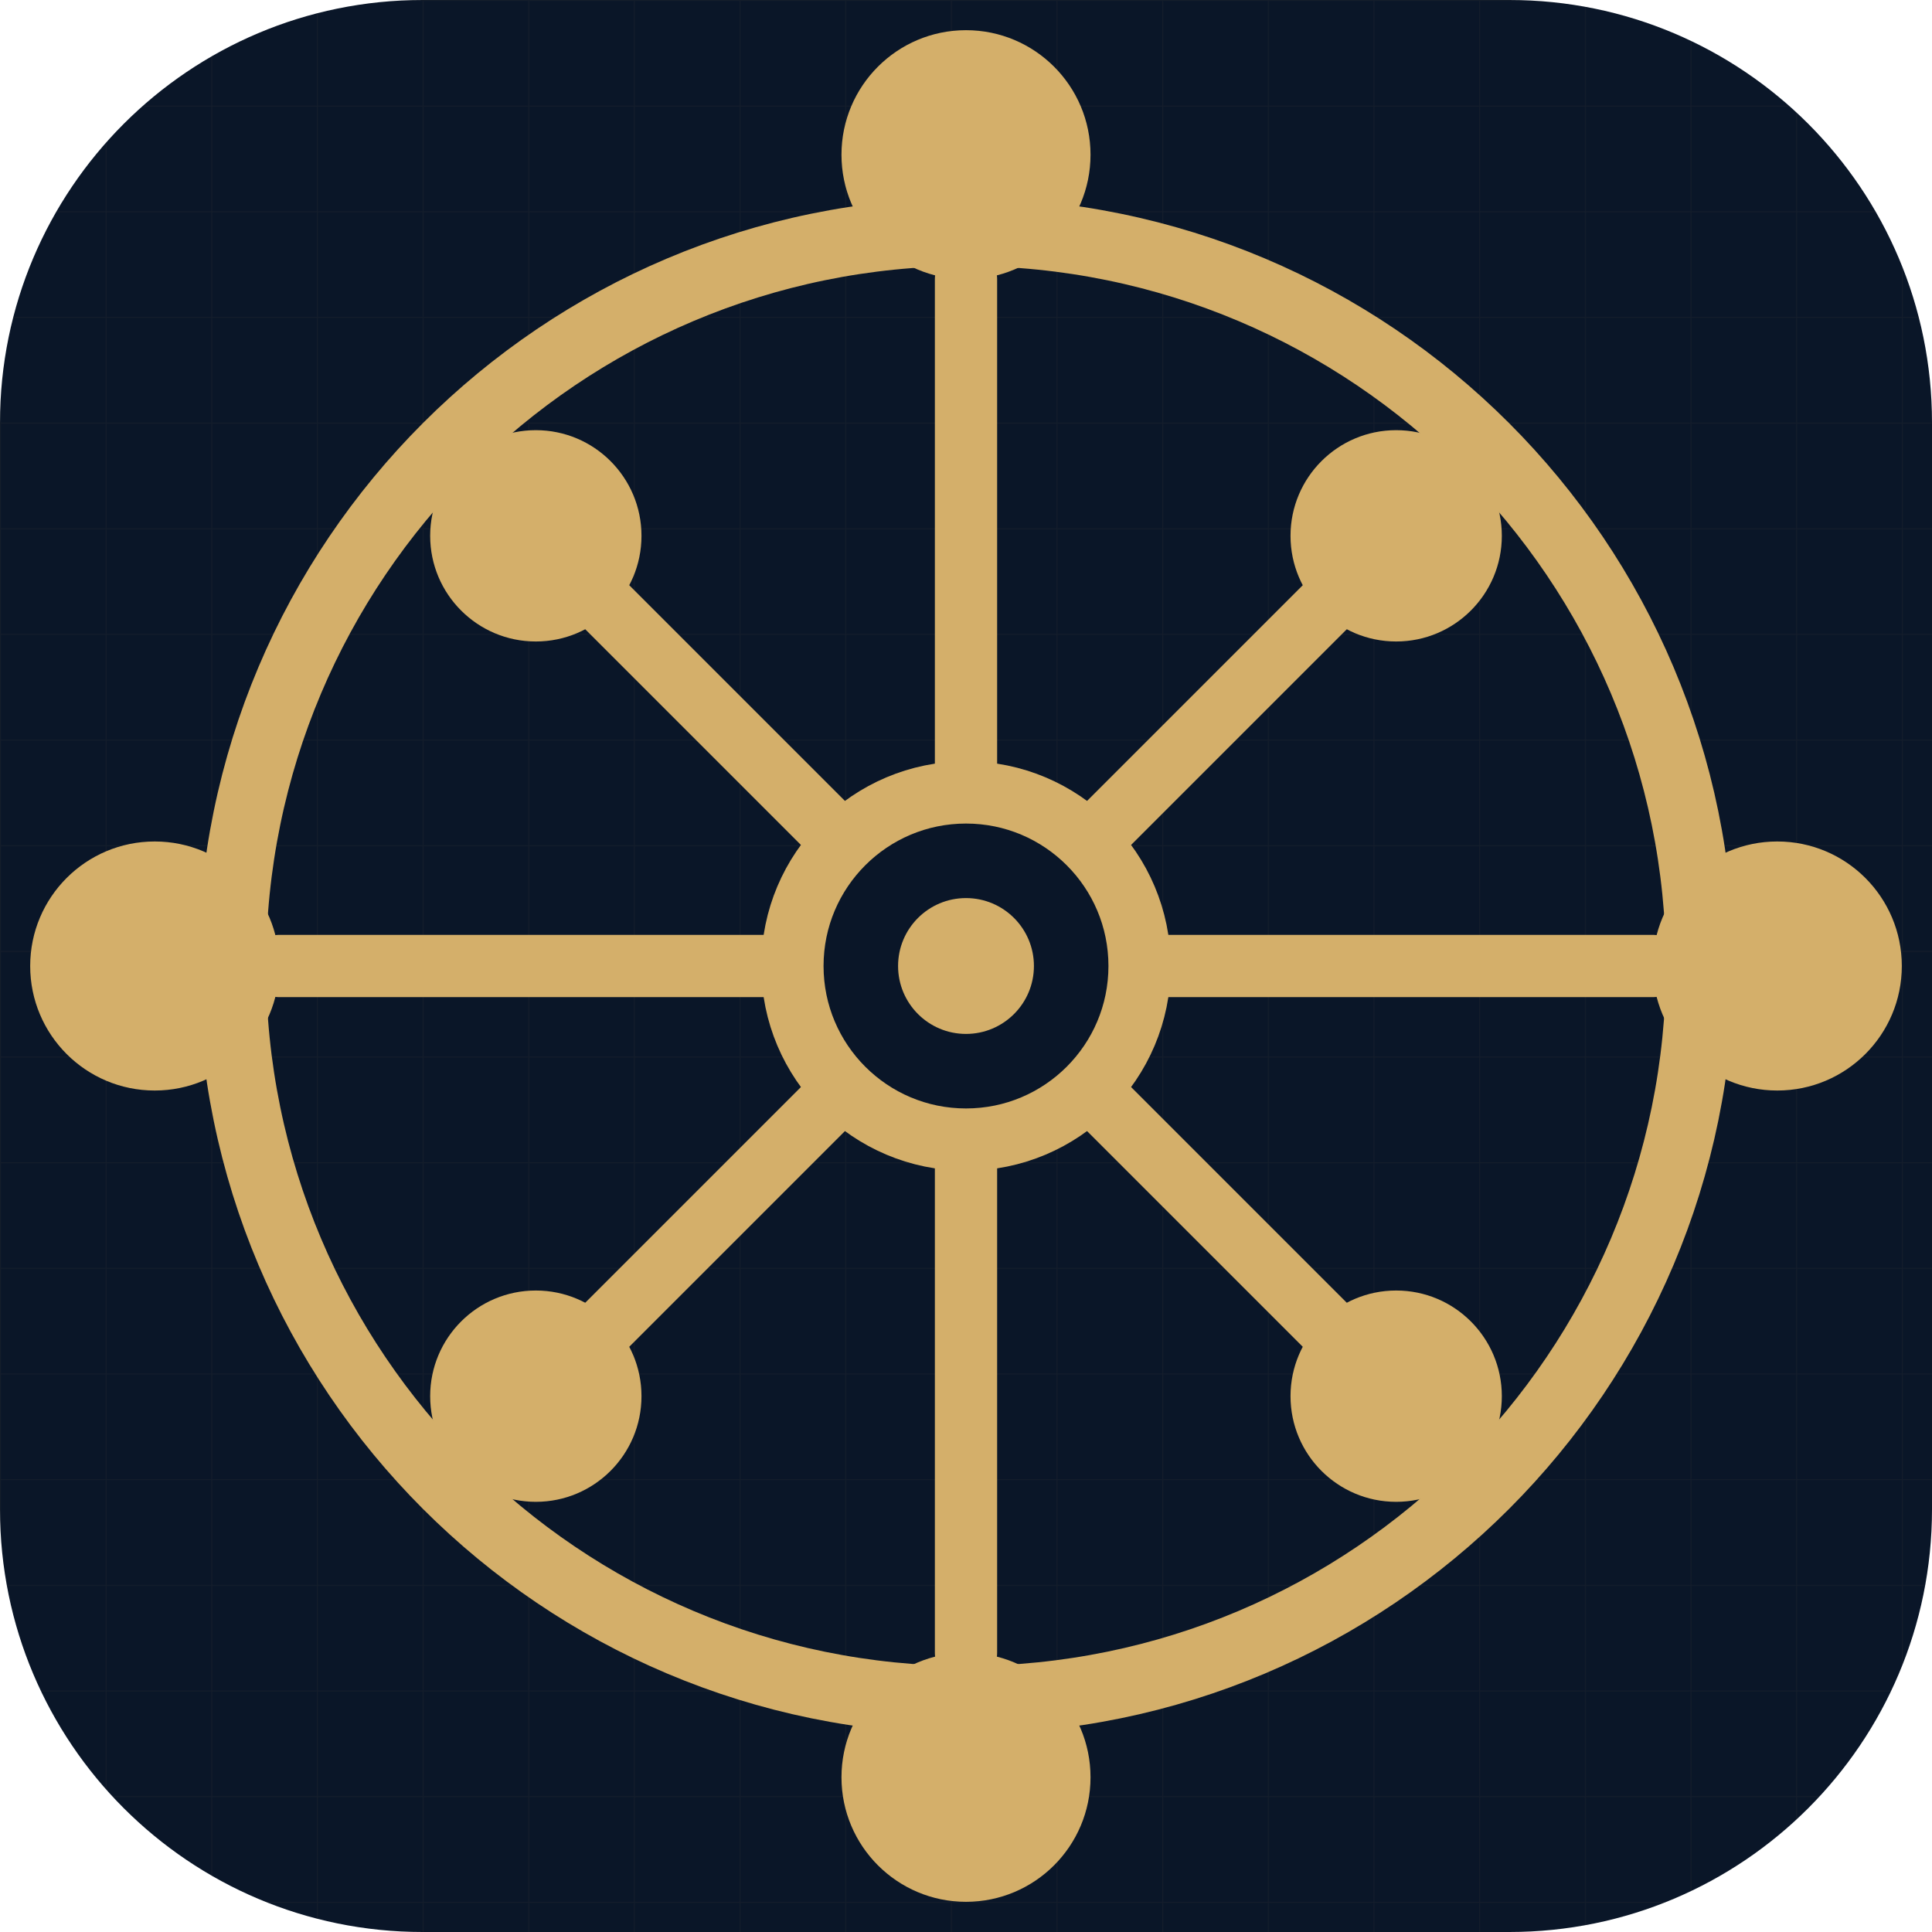
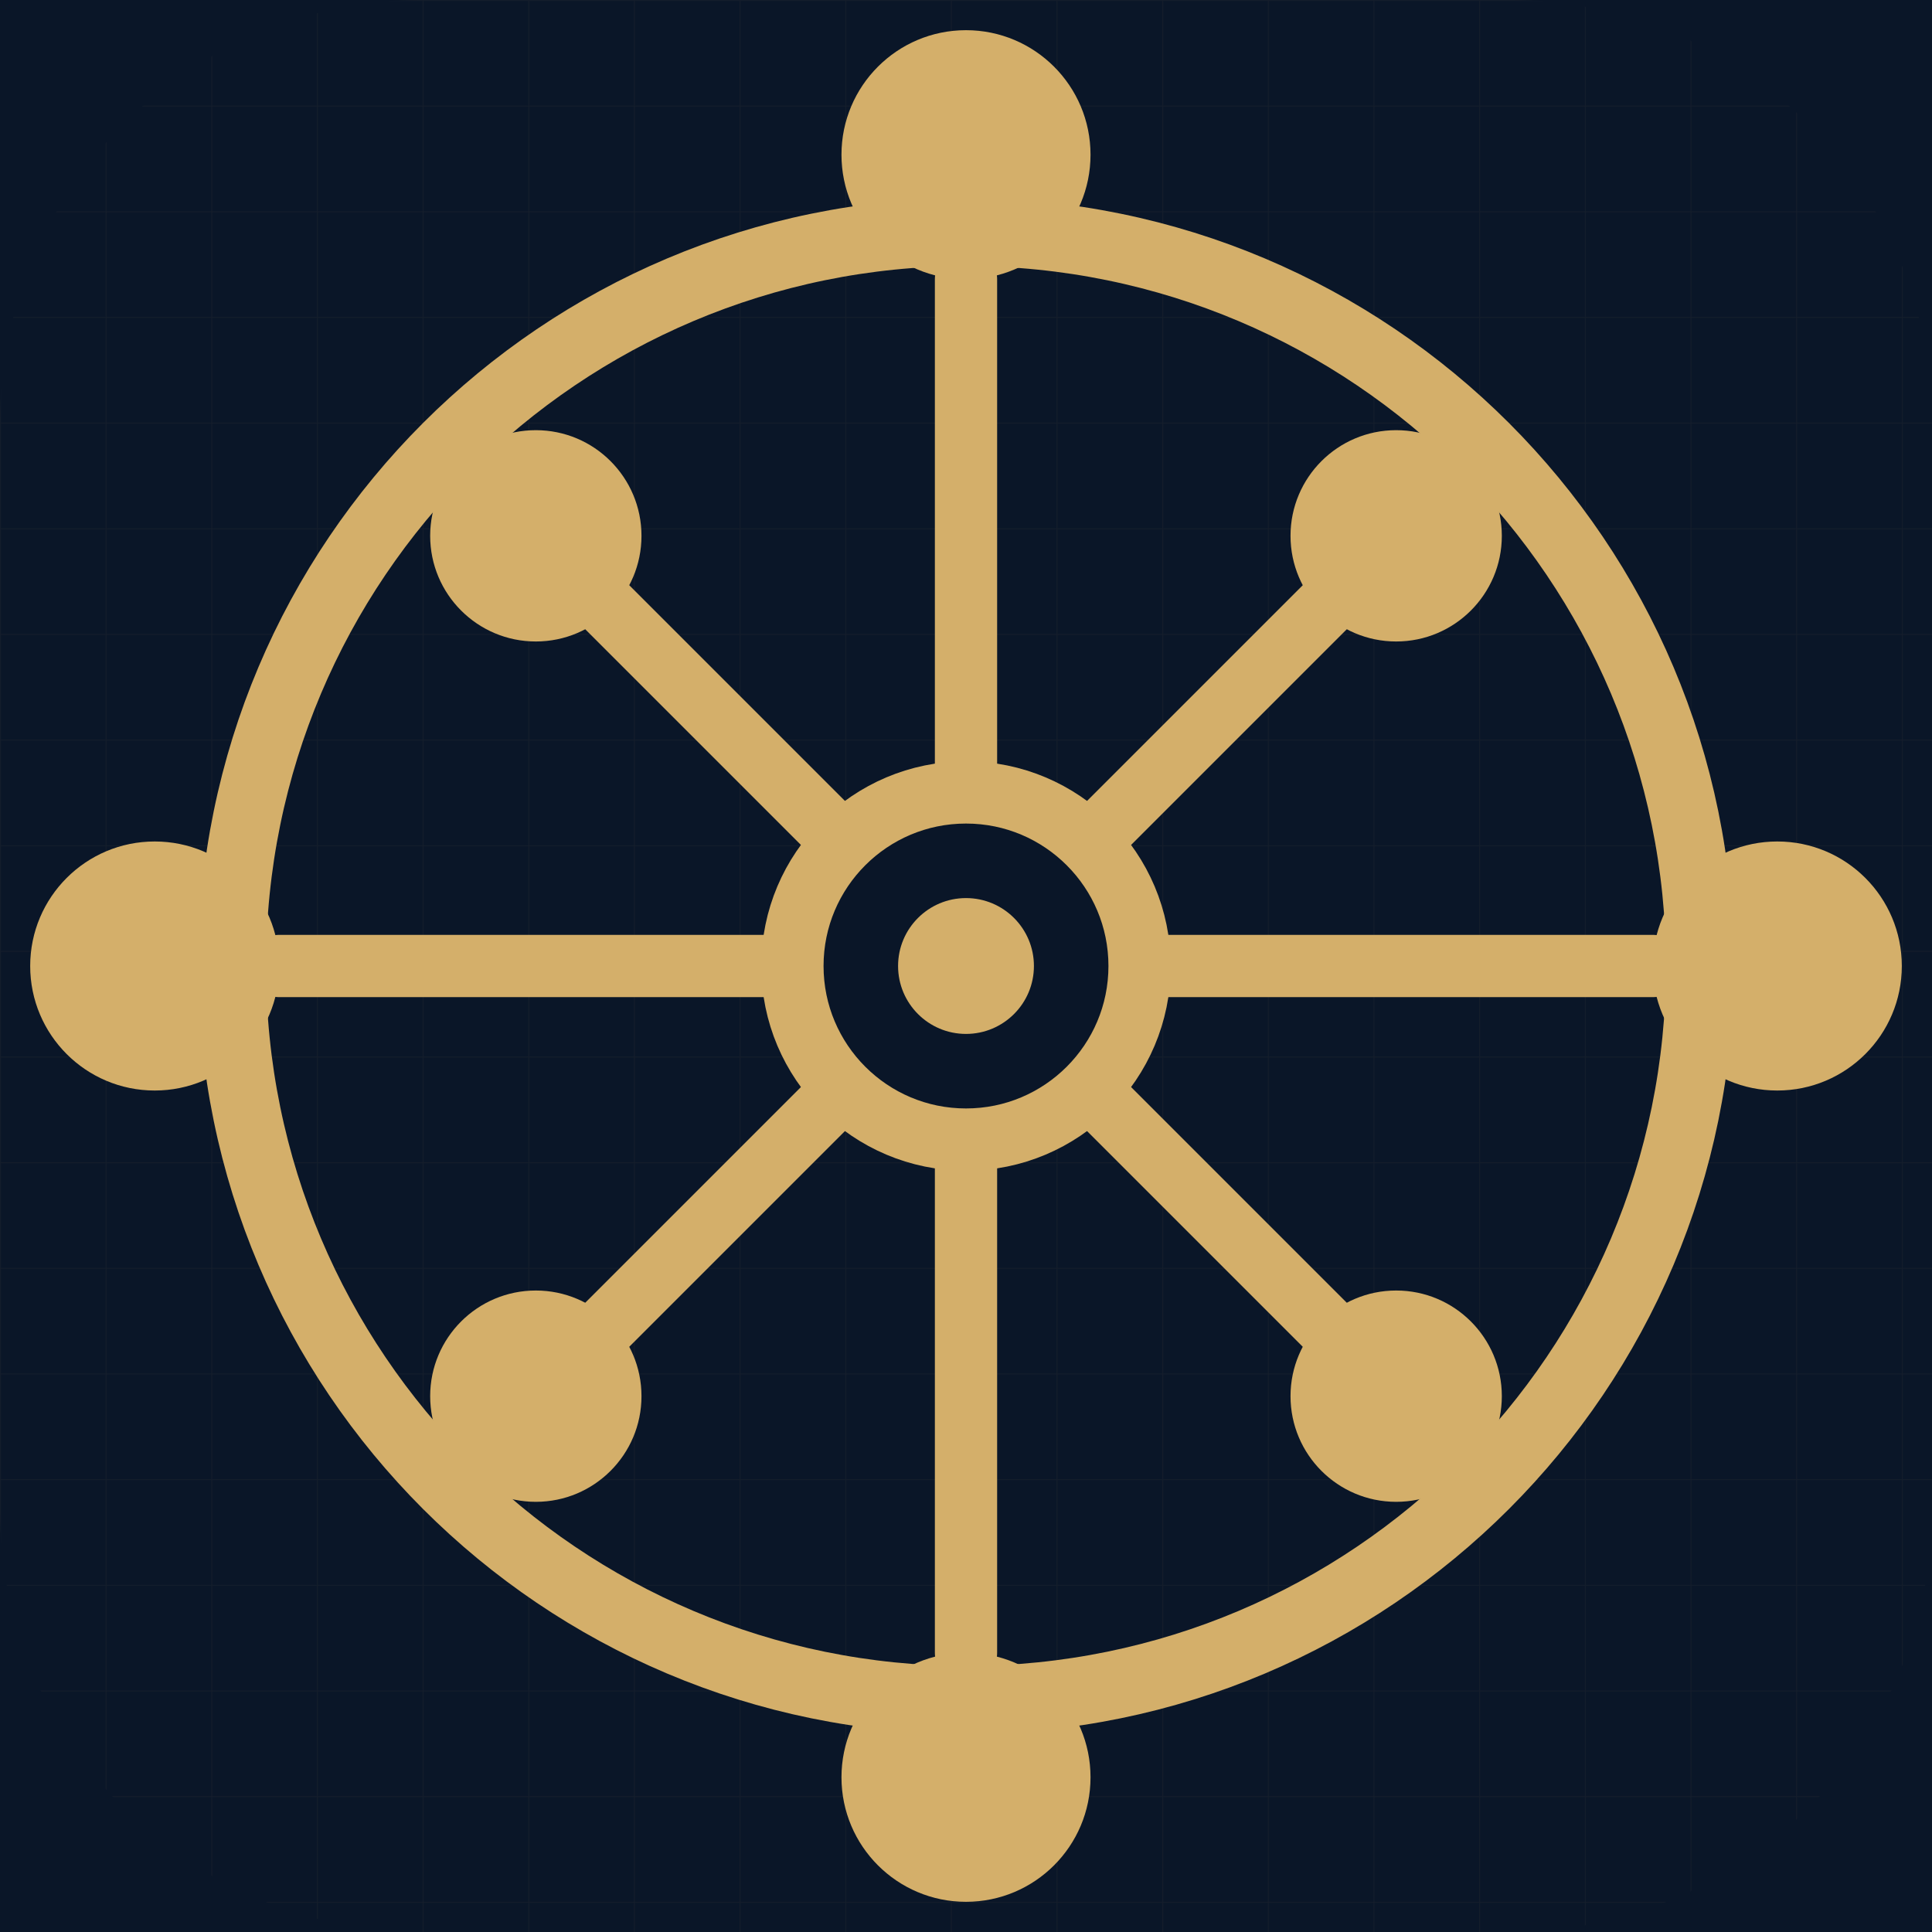
<svg xmlns="http://www.w3.org/2000/svg" width="1024" height="1024" viewBox="0 0 1024 1024">
-   <rect width="1024" height="1024" rx="224" fill="#0A1628" />
+   <rect width="1024" height="1024" fill="#0A1628" />
  <g opacity="0.05">
    <defs>
      <pattern id="grid" width="56" height="56" patternUnits="userSpaceOnUse">
        <path d="M 56 0 L 0 0 0 56" fill="none" stroke="#D4AF6A" stroke-width="1" />
      </pattern>
    </defs>
    <rect width="1024" height="1024" rx="224" fill="url(#grid)" />
  </g>
  <g transform="translate(512,512)">
    <circle r="389" fill="none" stroke="#D4AF6A" stroke-width="36" />
    <circle cy="-430" r="66" fill="#D4AF6A" />
    <circle cy="430" r="66" fill="#D4AF6A" />
    <circle cx="-430" r="66" fill="#D4AF6A" />
    <circle cx="430" r="66" fill="#D4AF6A" />
    <circle cx="-228" cy="-228" r="56" fill="#D4AF6A" />
    <circle cx="228" cy="-228" r="56" fill="#D4AF6A" />
    <circle cx="-228" cy="228" r="56" fill="#D4AF6A" />
    <circle cx="228" cy="228" r="56" fill="#D4AF6A" />
    <line x1="0" y1="-364" x2="0" y2="364" stroke="#D4AF6A" stroke-width="33" stroke-linecap="round" />
    <line x1="-364" y1="0" x2="364" y2="0" stroke="#D4AF6A" stroke-width="33" stroke-linecap="round" />
    <line x1="-258" y1="-258" x2="258" y2="258" stroke="#D4AF6A" stroke-width="33" stroke-linecap="round" />
    <line x1="258" y1="-258" x2="-258" y2="258" stroke="#D4AF6A" stroke-width="33" stroke-linecap="round" />
    <circle r="92" fill="#0A1628" stroke="#D4AF6A" stroke-width="33" />
    <circle r="36" fill="#D4AF6A" />
  </g>
</svg>
